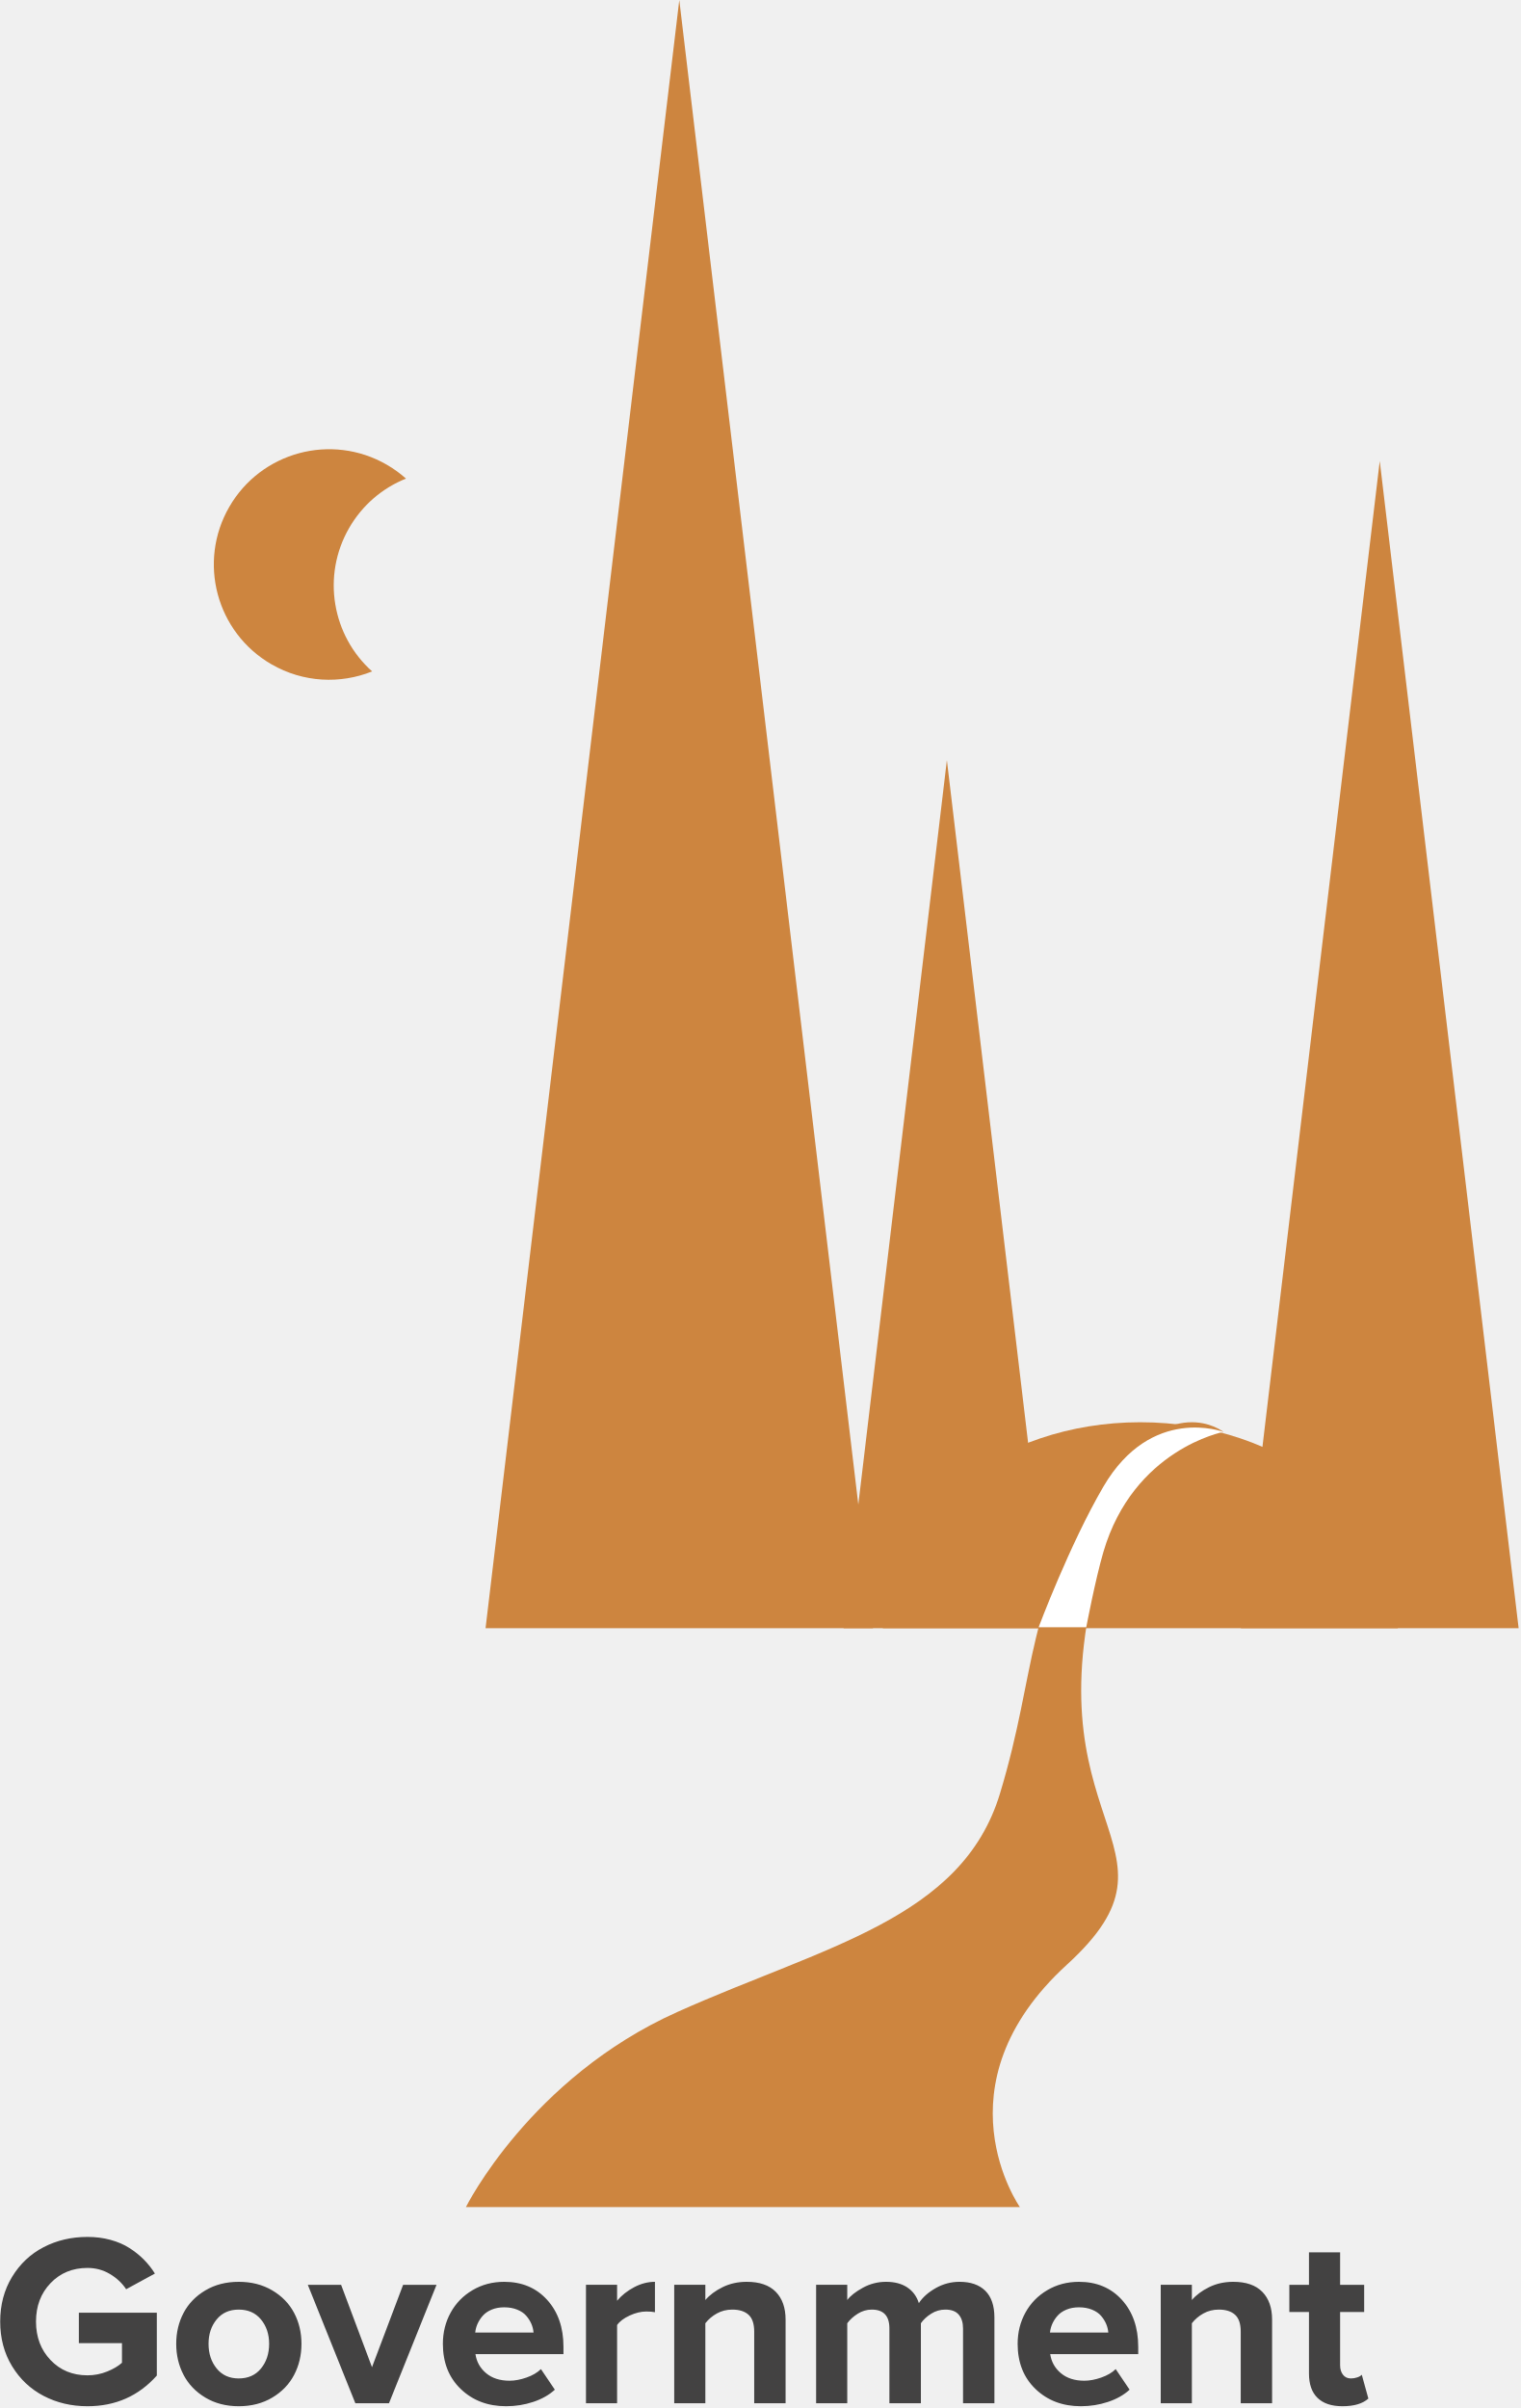
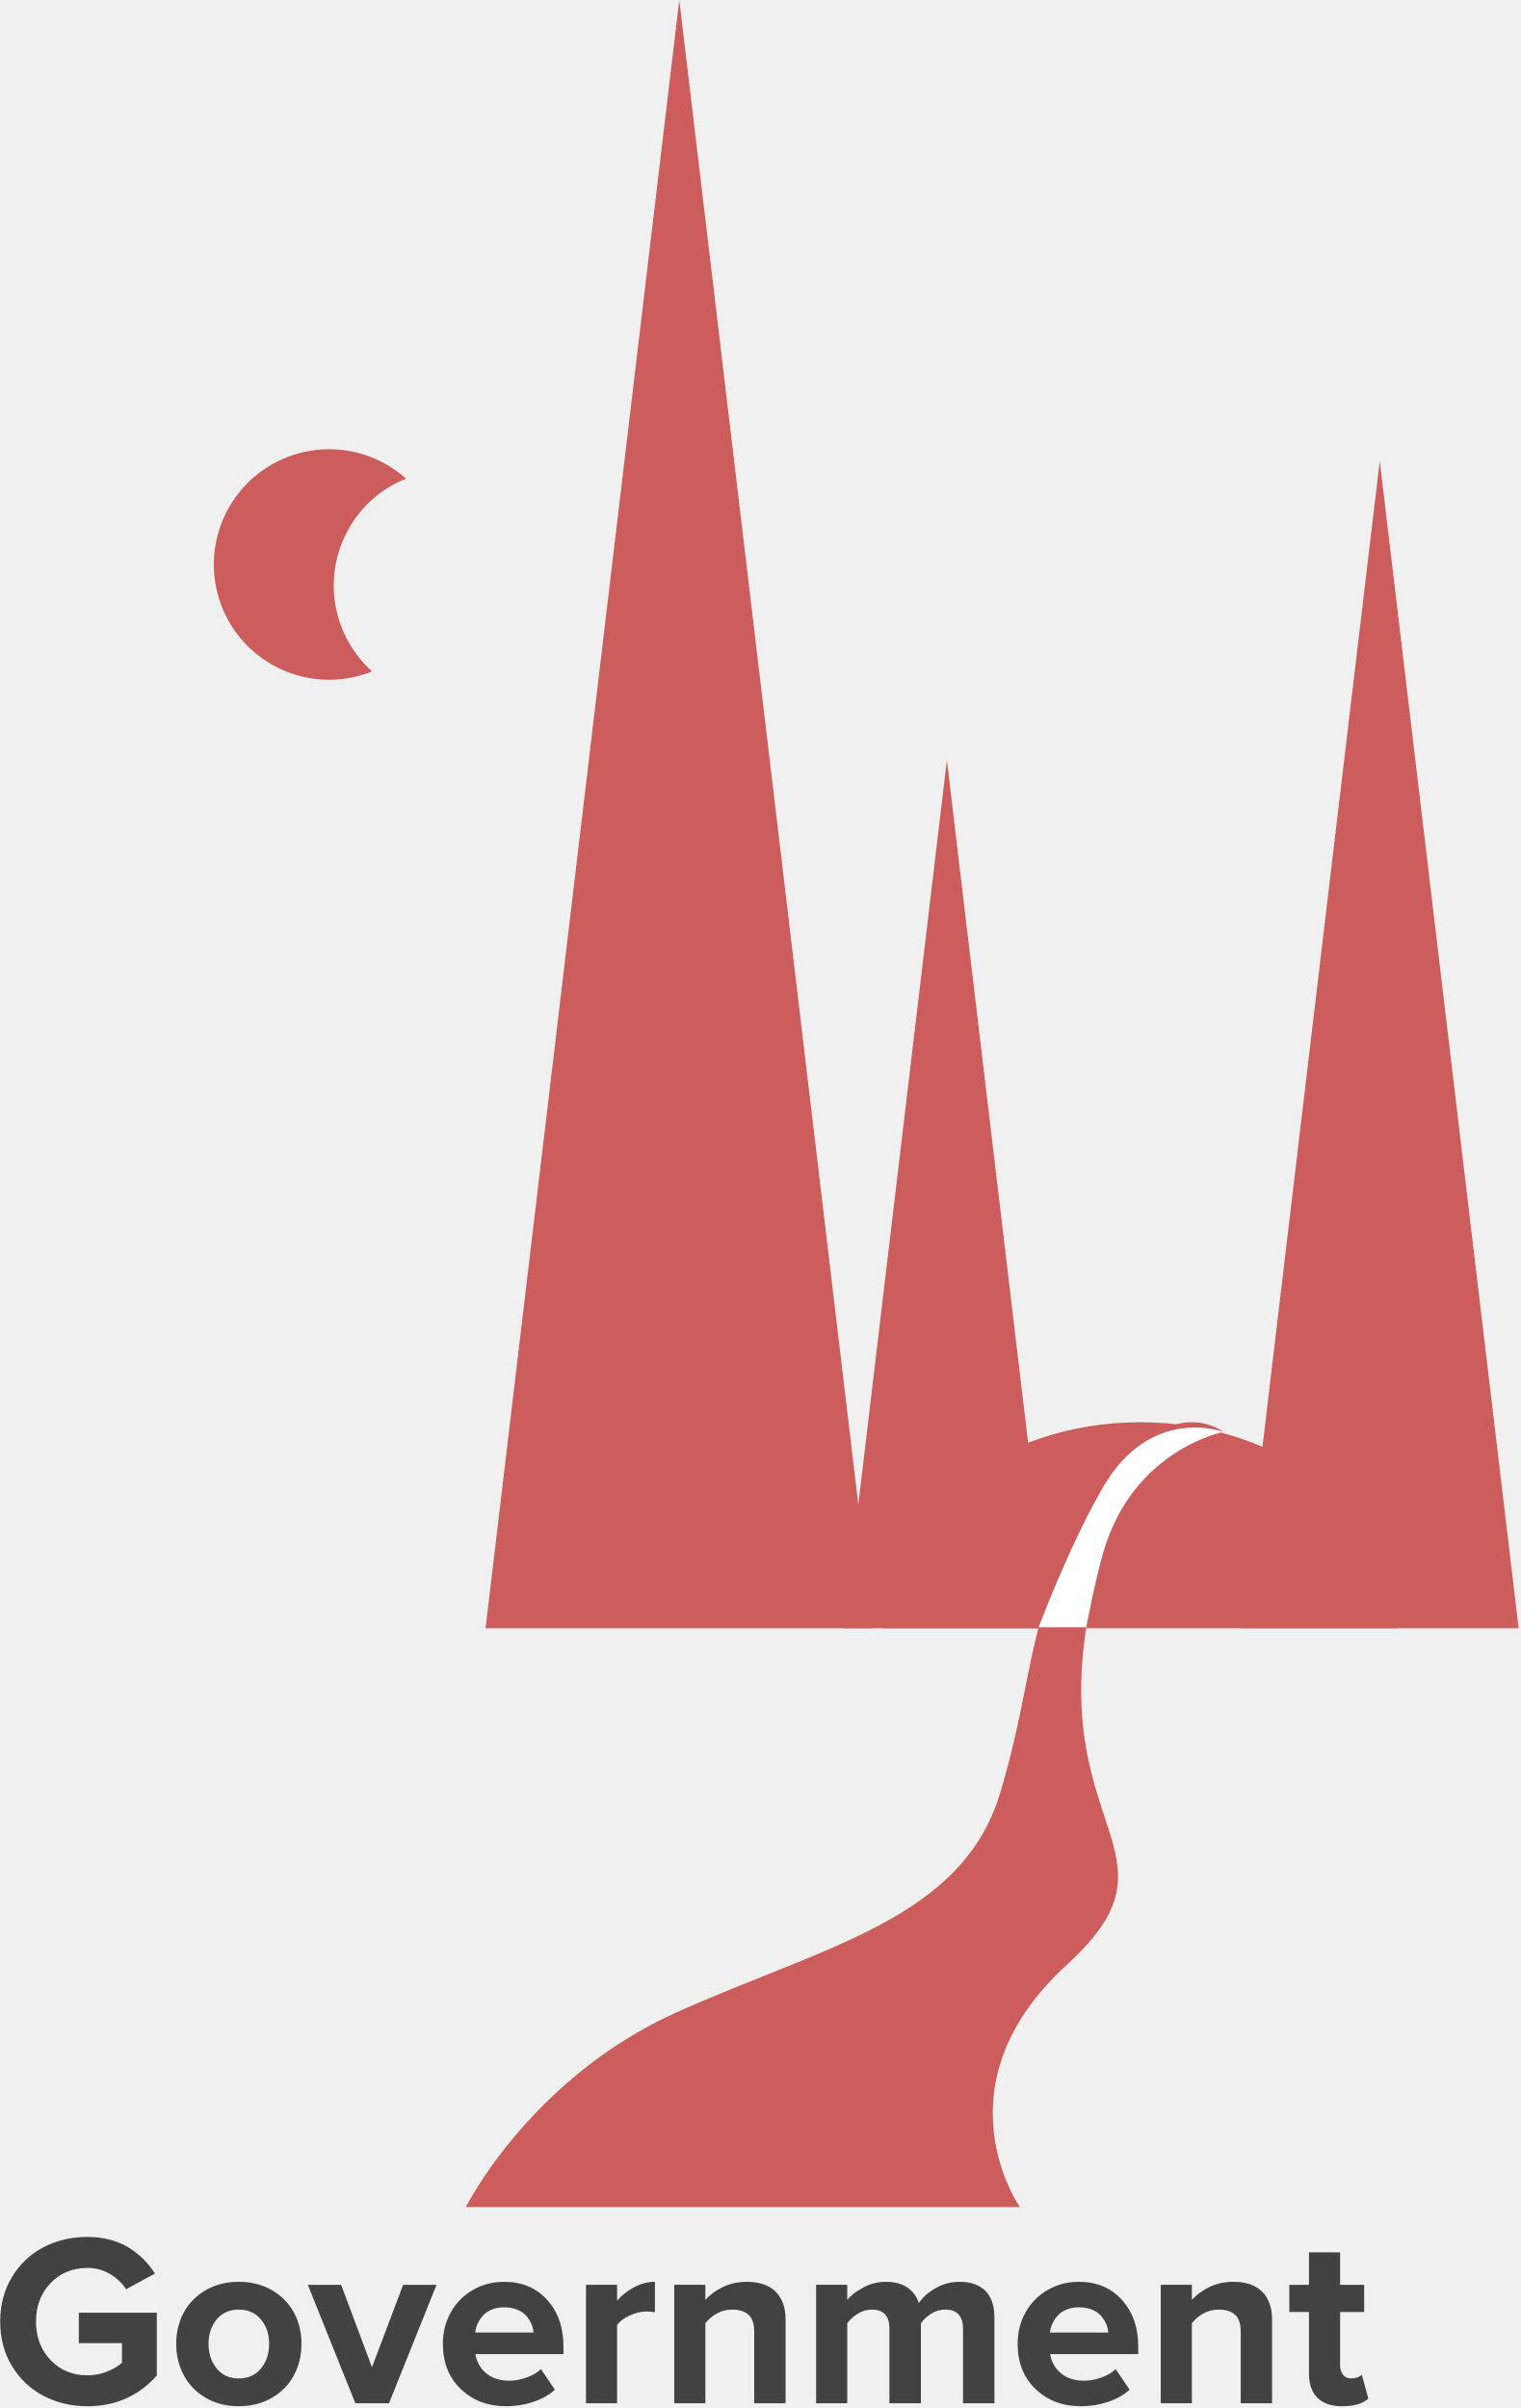
<svg xmlns="http://www.w3.org/2000/svg" viewBox="0 0 310 491">
  <path d="M.04 473.376c0-3.418.806-6.453 2.417-9.106 1.611-2.653 3.76-4.675 6.445-6.067 2.686-1.392 5.664-2.087 8.936-2.087 1.66 0 3.222.199 4.687.598 1.465.398 2.755.956 3.87 1.672a17.206 17.206 0 0 1 2.942 2.356 16.309 16.309 0 0 1 2.246 2.844l-5.86 3.198c-.83-1.253-1.936-2.29-3.32-3.112-1.383-.822-2.905-1.233-4.565-1.233-3.044 0-5.554 1.033-7.532 3.1-1.978 2.067-2.966 4.68-2.966 7.837 0 3.158.988 5.774 2.966 7.85 1.978 2.075 4.488 3.112 7.532 3.112 1.383 0 2.714-.256 3.991-.769 1.278-.513 2.291-1.11 3.04-1.794v-4.004h-8.79v-6.201h15.894v12.817c-3.71 4.167-8.422 6.25-14.135 6.25-3.272 0-6.25-.7-8.936-2.1-2.685-1.4-4.834-3.422-6.445-6.066C.846 479.826.04 476.794.04 473.376zm35.889 4.541c0-2.31.5-4.415 1.501-6.31 1.001-1.897 2.482-3.427 4.443-4.59 1.962-1.164 4.228-1.746 6.8-1.746 2.588 0 4.866.582 6.836 1.745 1.969 1.164 3.454 2.694 4.455 4.59s1.502 4 1.502 6.311c0 2.312-.5 4.423-1.502 6.336-1 1.912-2.486 3.454-4.455 4.626-1.97 1.172-4.248 1.758-6.836 1.758-2.572 0-4.838-.586-6.8-1.758-1.96-1.172-3.442-2.714-4.443-4.626-1.001-1.913-1.501-4.024-1.501-6.336zm6.591 0c0 1.986.55 3.658 1.648 5.017 1.099 1.36 2.6 2.039 4.505 2.039 1.92 0 3.434-.675 4.54-2.026 1.107-1.351 1.66-3.028 1.66-5.03 0-1.97-.553-3.625-1.66-4.968-1.106-1.343-2.62-2.014-4.54-2.014-1.905 0-3.406.671-4.505 2.014-1.098 1.343-1.648 2.999-1.648 4.968zm20.24-12.036h6.787l6.299 16.797 6.347-16.797h6.812l-9.693 24.146h-6.86L62.76 465.88zm27.539 12.036c0-2.327.529-4.451 1.587-6.372 1.058-1.92 2.547-3.446 4.467-4.577 1.92-1.132 4.07-1.697 6.446-1.697 3.613 0 6.53 1.225 8.752 3.674 2.222 2.45 3.333 5.644 3.333 9.583v1.489H96.939c.228 1.562.952 2.856 2.173 3.882 1.22 1.025 2.816 1.538 4.785 1.538 1.075 0 2.226-.216 3.455-.647 1.229-.431 2.21-1.005 2.942-1.721l2.832 4.199c-1.172 1.074-2.641 1.904-4.407 2.49-1.766.586-3.61.879-5.53.879-3.727 0-6.807-1.168-9.24-3.503-2.434-2.336-3.65-5.408-3.65-9.217zm6.591-2.295h11.89a5.617 5.617 0 0 0-.44-1.782 6.351 6.351 0 0 0-1.037-1.636c-.448-.52-1.062-.94-1.843-1.257-.781-.317-1.668-.476-2.661-.476-.944 0-1.79.155-2.54.464-.748.31-1.35.72-1.806 1.233a6.45 6.45 0 0 0-1.074 1.636 5.85 5.85 0 0 0-.489 1.818zm22.583 14.405V465.88h6.348v3.247c.928-1.107 2.088-2.026 3.48-2.759 1.39-.732 2.803-1.098 4.235-1.098v6.201c-.44-.098-1.025-.147-1.758-.147-1.074 0-2.205.273-3.393.818-1.189.546-2.043 1.193-2.564 1.941v15.943h-6.348zm17.994 0V465.88h6.347v3.1c.88-1.025 2.055-1.9 3.528-2.624 1.473-.724 3.113-1.086 4.92-1.086 2.604 0 4.573.68 5.908 2.038 1.334 1.36 2.002 3.252 2.002 5.677v17.04h-6.397v-14.599c0-1.595-.386-2.742-1.16-3.442-.773-.7-1.875-1.05-3.308-1.05-1.155 0-2.205.264-3.149.793a7.66 7.66 0 0 0-2.344 1.99v16.309h-6.347zm28.93 0V465.88h6.348v3.1c.651-.862 1.713-1.696 3.186-2.502a9.694 9.694 0 0 1 4.724-1.208c1.742 0 3.182.378 4.321 1.135 1.14.757 1.93 1.827 2.369 3.21.765-1.171 1.904-2.189 3.418-3.051a9.7 9.7 0 0 1 4.882-1.294c2.263 0 4.012.61 5.25 1.83 1.236 1.222 1.855 3.044 1.855 5.47v17.456h-6.397v-15.26c0-1.187-.293-2.123-.879-2.807-.585-.683-1.497-1.025-2.734-1.025a5.322 5.322 0 0 0-2.869.83c-.887.553-1.59 1.204-2.111 1.953v16.309h-6.421v-15.26c0-2.554-1.197-3.832-3.59-3.832a5.28 5.28 0 0 0-2.843.83c-.887.553-1.608 1.204-2.161 1.953v16.309h-6.348zm41.09-12.11c0-2.327.528-4.451 1.586-6.372 1.058-1.92 2.547-3.446 4.468-4.577 1.92-1.132 4.069-1.697 6.445-1.697 3.613 0 6.53 1.225 8.753 3.674 2.221 2.45 3.332 5.644 3.332 9.583v1.489h-17.944c.228 1.562.952 2.856 2.173 3.882 1.22 1.025 2.815 1.538 4.785 1.538 1.074 0 2.226-.216 3.454-.647 1.23-.431 2.21-1.005 2.942-1.721l2.832 4.199c-1.172 1.074-2.64 1.904-4.406 2.49-1.766.586-3.61.879-5.53.879-3.727 0-6.808-1.168-9.24-3.503-2.434-2.336-3.65-5.408-3.65-9.217zm6.591-2.295h11.89a5.617 5.617 0 0 0-.44-1.782 6.351 6.351 0 0 0-1.037-1.636c-.448-.52-1.062-.94-1.844-1.257-.78-.317-1.668-.476-2.66-.476-.945 0-1.791.155-2.54.464-.749.31-1.35.72-1.807 1.233a6.45 6.45 0 0 0-1.074 1.636 5.85 5.85 0 0 0-.488 1.818zm22.583 14.405V465.88h6.348v3.1c.879-1.025 2.054-1.9 3.527-2.624 1.473-.724 3.113-1.086 4.92-1.086 2.604 0 4.573.68 5.908 2.038 1.335 1.36 2.002 3.252 2.002 5.677v17.04h-6.396v-14.599c0-1.595-.387-2.742-1.16-3.442-.773-.7-1.876-1.05-3.308-1.05-1.156 0-2.206.264-3.15.793a7.66 7.66 0 0 0-2.343 1.99v16.309h-6.348zm26.22-18.604v-5.542h4.005v-6.616h6.347v6.616h4.907v5.542h-4.907v10.864c0 .782.196 1.425.586 1.93.39.504.928.756 1.612.756.455 0 .895-.073 1.318-.22.423-.146.724-.325.903-.537l1.343 4.859c-1.156 1.041-2.922 1.562-5.298 1.562-2.213 0-3.902-.566-5.066-1.697-1.164-1.13-1.745-2.787-1.745-4.968v-12.549h-4.004z" fill="#434242" />
-   <path d="M249.451 291.973s-11.125-8.917-24.483 11.163c-16.343 24.567-13.334 36.994-21.086 62.582-7.752 25.588-35.765 31.08-65.79 44.538C108.067 423.713 95 450.026 95 450.026h112.94s-17.428-24.744 9.609-49.44c27.036-24.696-9.118-27.742 7.419-84.13 6.156-20.992 24.483-24.483 24.483-24.483zM138.5 0L178 332H99z" fill="#CD853F" />
-   <path fill="#CD853F" d="M193.059 155l21.058 177H172zM281.316 94l28.317 238H253zM75.875 136.904c-6.467 2.597-14.02 2.304-20.523-1.45-11.24-6.49-15.091-20.863-8.602-32.102 6.49-11.24 20.862-15.091 32.102-8.602a23.6 23.6 0 0 1 3.923 2.836 23.4 23.4 0 0 0-11.578 10.052c-5.664 9.81-3.45 22.007 4.678 29.266z" />
-   <path d="M285 332c0-23.196-23.505-42-52.5-42S180 308.804 180 332h105z" fill="#CD853F" />
+   <path d="M249.451 291.973s-11.125-8.917-24.483 11.163c-16.343 24.567-13.334 36.994-21.086 62.582-7.752 25.588-35.765 31.08-65.79 44.538C108.067 423.713 95 450.026 95 450.026h112.94s-17.428-24.744 9.609-49.44c27.036-24.696-9.118-27.742 7.419-84.13 6.156-20.992 24.483-24.483 24.483-24.483zM138.5 0L178 332H99z" fill="#CD5C5C" />
+   <path fill="#CD5C5C" d="M193.059 155l21.058 177H172zM281.316 94l28.317 238H253zM75.875 136.904c-6.467 2.597-14.02 2.304-20.523-1.45-11.24-6.49-15.091-20.863-8.602-32.102 6.49-11.24 20.862-15.091 32.102-8.602a23.6 23.6 0 0 1 3.923 2.836 23.4 23.4 0 0 0-11.578 10.052c-5.664 9.81-3.45 22.007 4.678 29.266z" />
+   <path d="M285 332c0-23.196-23.505-42-52.5-42S180 308.804 180 332h105z" fill="#CD5C5C" />
  <path d="M249.451 291.973s-14.7-5.583-24.483 11.163c-6.88 11.775-13.2 28.658-13.2 28.658l9.71.006s1.841-9.724 3.49-15.344c6.156-20.992 24.483-24.483 24.483-24.483z" fill="#FFF" />
</svg>
